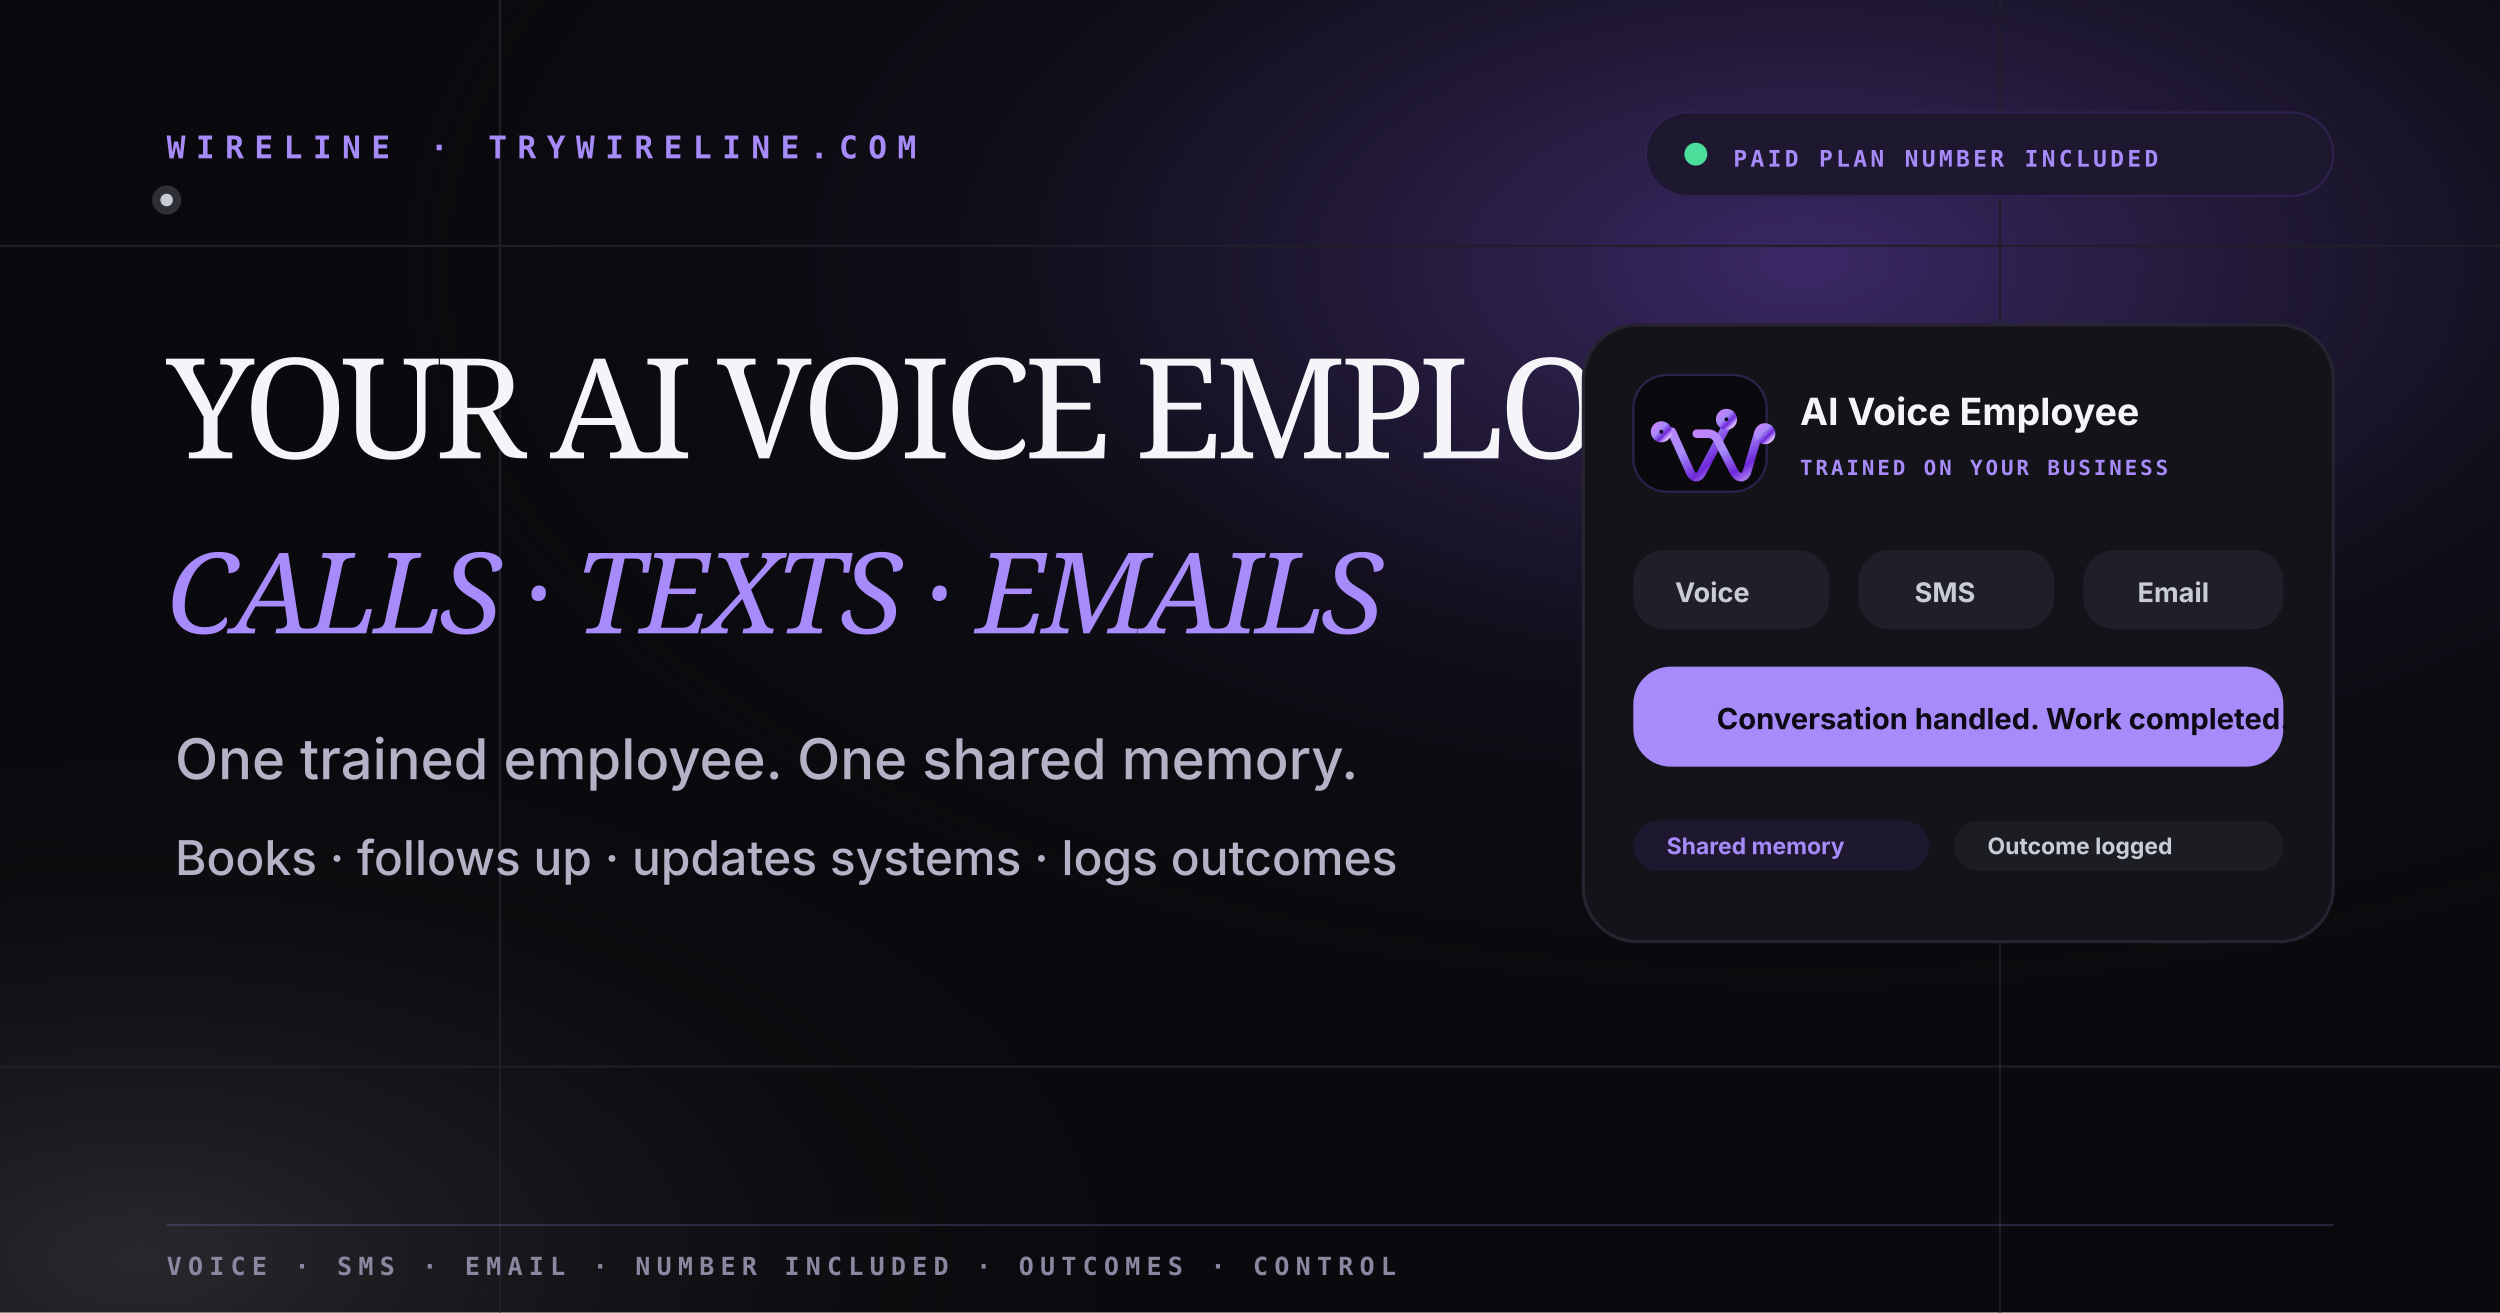
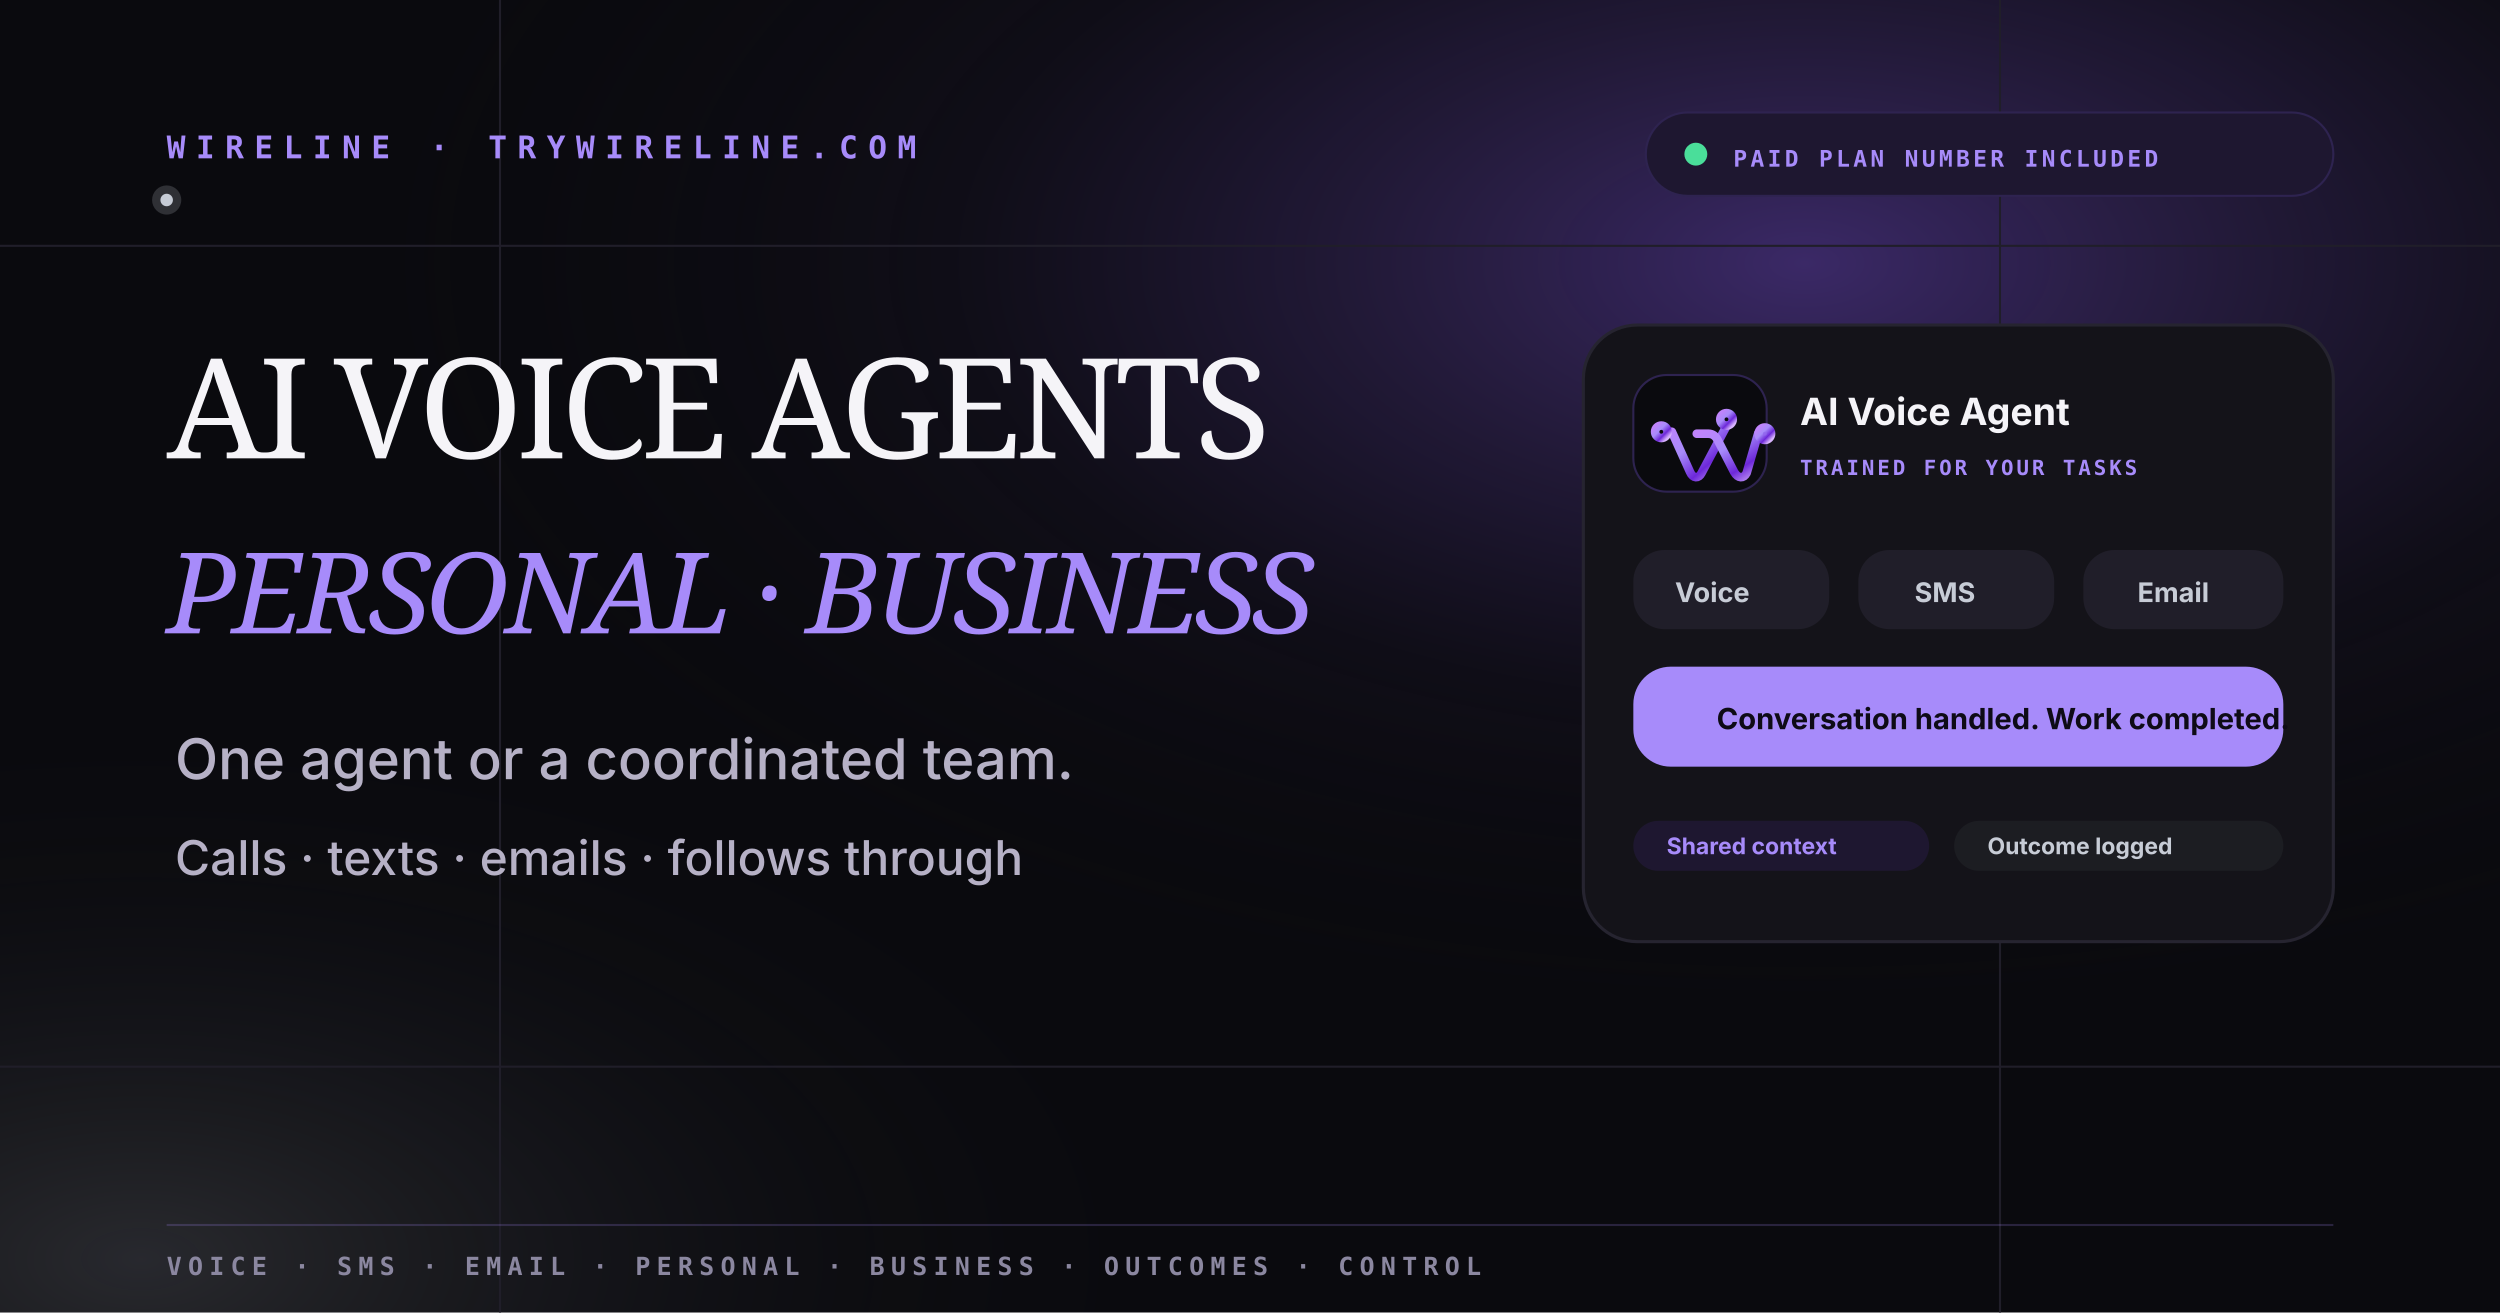
<svg xmlns="http://www.w3.org/2000/svg" viewBox="0 0 1200 630" width="1200" height="630">
  <defs>
    <linearGradient id="wireRule" x1="0" y1="0" x2="1" y2="0">
      <stop offset="0%" stop-color="#A78BFA" stop-opacity="0.95" />
      <stop offset="45%" stop-color="#C7CCD6" stop-opacity="0.6" />
      <stop offset="100%" stop-color="#C7CCD6" stop-opacity="0" />
    </linearGradient>
    <linearGradient id="markSignal" x1="0" y1="0" x2="1" y2="1">
      <stop offset="0%" stop-color="#C084FC" />
      <stop offset="38%" stop-color="#A78BFA" />
      <stop offset="72%" stop-color="#6D28D9" />
      <stop offset="100%" stop-color="#D8B4FE" />
    </linearGradient>
    <radialGradient id="softGlow" cx="72%" cy="20%" r="58%">
      <stop offset="0%" stop-color="#8B5CF6" stop-opacity="0.38" />
      <stop offset="58%" stop-color="#1E1730" stop-opacity="0.28" />
      <stop offset="100%" stop-color="#0A0A0E" stop-opacity="0" />
    </radialGradient>
    <radialGradient id="silverGlow" cx="6%" cy="96%" r="42%">
      <stop offset="0%" stop-color="#C7CCD6" stop-opacity="0.16" />
      <stop offset="100%" stop-color="#0A0A0E" stop-opacity="0" />
    </radialGradient>
  </defs>
  <rect width="1200" height="630" fill="#0A0A0E" />
  <rect width="1200" height="630" fill="url(#softGlow)" />
  <rect width="1200" height="630" fill="url(#silverGlow)" />
  <g stroke="#201E29" stroke-width="1">
    <line x1="0" y1="118" x2="1200" y2="118" />
    <line x1="0" y1="512" x2="1200" y2="512" />
    <line x1="240" y1="0" x2="240" y2="630" />
    <line x1="960" y1="0" x2="960" y2="630" />
  </g>
  <text x="80" y="76" font-family="IBM Plex Mono, ui-monospace, SFMono-Regular, Menlo, monospace" font-size="15" font-weight="700" letter-spacing="5" fill="#A78BFA">
    WIRELINE · TRYWIRELINE.COM
  </text>
  <line x1="80" y1="96" x2="430" y2="96" stroke="url(#wireRule)" stroke-width="1.25" />
  <circle cx="80" cy="96" r="3" fill="#C7CCD6" />
  <circle cx="80" cy="96" r="7" fill="#C7CCD6" fill-opacity="0.2" />
  <g transform="translate(790, 54)">
    <rect width="330" height="40" rx="20" ry="20" fill="#1E1730" stroke="#2E2350" stroke-width="1" />
    <circle cx="24" cy="20" r="5.5" fill="#4ADE9A" />
    <text x="42" y="26" font-family="IBM Plex Mono, ui-monospace, monospace" font-size="11" font-weight="700" letter-spacing="1.6" fill="#A78BFA">
      PAID PLAN NUMBER INCLUDED
    </text>
  </g>
  <text x="80" y="220" font-family="Inter Tight, Georgia, ui-serif, serif" font-size="67" font-weight="400" letter-spacing="-3" fill="#F5F4F8">
-     YOUR AI VOICE EMPLOYEE
+     AI VOICE AGENTS
  </text>
  <text x="80" y="304" font-family="Inter Tight, Georgia, ui-serif, serif" font-size="54" font-style="italic" font-weight="400" letter-spacing="-2" fill="#A78BFA">
-     CALLS · TEXTS · EMAILS
+     PERSONAL · BUSINESS
  </text>
  <text x="84" y="374" font-family="Inter, system-ui, -apple-system, Segoe UI, sans-serif" font-size="27" font-weight="500" fill="#B6B1C6">
-     One trained employee. One shared memory.
+     One agent or a coordinated team.
  </text>
  <text x="84" y="420" font-family="Inter, system-ui, -apple-system, Segoe UI, sans-serif" font-size="23" font-weight="500" fill="#B6B1C6">
-     Books · follows up · updates systems · logs outcomes
+     Calls · texts · emails · follows through
  </text>
  <g transform="translate(760, 156)">
    <rect width="360" height="296" rx="26" ry="26" fill="#141319" stroke="#262430" stroke-width="1.5" />
    <rect x="24" y="24" width="64" height="56" rx="16" fill="#0A0A0E" stroke="#2E2350" stroke-width="1" />
    <g transform="translate(31 37) scale(0.46)" fill="none" stroke="url(#markSignal)" stroke-width="9" stroke-linecap="round" stroke-linejoin="round">
      <path d="M21 31H25L44 73C47 80 53 80 56 74L82 25" />
      <path d="M51 33H63C68 33 71 36 73 40L90 73C94 80 100 80 103 74L115 33H122" />
      <circle cx="14" cy="31" r="6.5" />
      <circle cx="82" cy="18" r="6.5" />
      <circle cx="122" cy="33" r="6.5" />
    </g>
    <text x="104" y="48" font-family="Inter, system-ui, sans-serif" font-size="18" font-weight="700" fill="#F5F4F8">
-       AI Voice Employee
+       AI Voice Agent
    </text>
    <text x="104" y="72" font-family="IBM Plex Mono, ui-monospace, monospace" font-size="10" font-weight="700" letter-spacing="1.4" fill="#A78BFA">
-       TRAINED ON YOUR BUSINESS
+       TRAINED FOR YOUR TASKS
    </text>
    <rect x="24" y="108" width="94" height="38" rx="15" fill="#201E29" />
    <text x="44" y="133" font-family="Inter, system-ui, sans-serif" font-size="13" font-weight="700" fill="#C7CCD6">Voice</text>
    <rect x="132" y="108" width="94" height="38" rx="15" fill="#201E29" />
    <text x="159" y="133" font-family="Inter, system-ui, sans-serif" font-size="13" font-weight="700" fill="#C7CCD6">SMS</text>
    <rect x="240" y="108" width="96" height="38" rx="15" fill="#201E29" />
    <text x="266" y="133" font-family="Inter, system-ui, sans-serif" font-size="13" font-weight="700" fill="#C7CCD6">Email</text>
    <rect x="24" y="164" width="312" height="48" rx="18" fill="#A78BFA" />
    <text x="64" y="194" font-family="Inter, system-ui, sans-serif" font-size="14" font-weight="700" fill="#0E0B16">
      Conversation handled. Work completed.
    </text>
    <g transform="translate(24, 238)">
      <rect width="142" height="24" rx="12" fill="#1E1730" />
-       <text x="16" y="16" font-family="Inter, system-ui, sans-serif" font-size="11" font-weight="700" fill="#A78BFA">Shared memory</text>
+       <text x="16" y="16" font-family="Inter, system-ui, sans-serif" font-size="11" font-weight="700" fill="#A78BFA">Shared context</text>
      <rect x="154" width="158" height="24" rx="12" fill="#1C1D22" />
      <text x="170" y="16" font-family="Inter, system-ui, sans-serif" font-size="11" font-weight="700" fill="#C7CCD6">Outcome logged</text>
    </g>
  </g>
  <line x1="80" y1="588" x2="1120" y2="588" stroke="#A78BFA" stroke-opacity="0.2" stroke-width="1" />
  <text x="80" y="612" font-family="IBM Plex Mono, ui-monospace, monospace" font-size="12" font-weight="700" letter-spacing="3" fill="#8B87A0">
-     VOICE · SMS · EMAIL · NUMBER INCLUDED · OUTCOMES · CONTROL
+     VOICE · SMS · EMAIL · PERSONAL · BUSINESS · OUTCOMES · CONTROL
  </text>
</svg>
